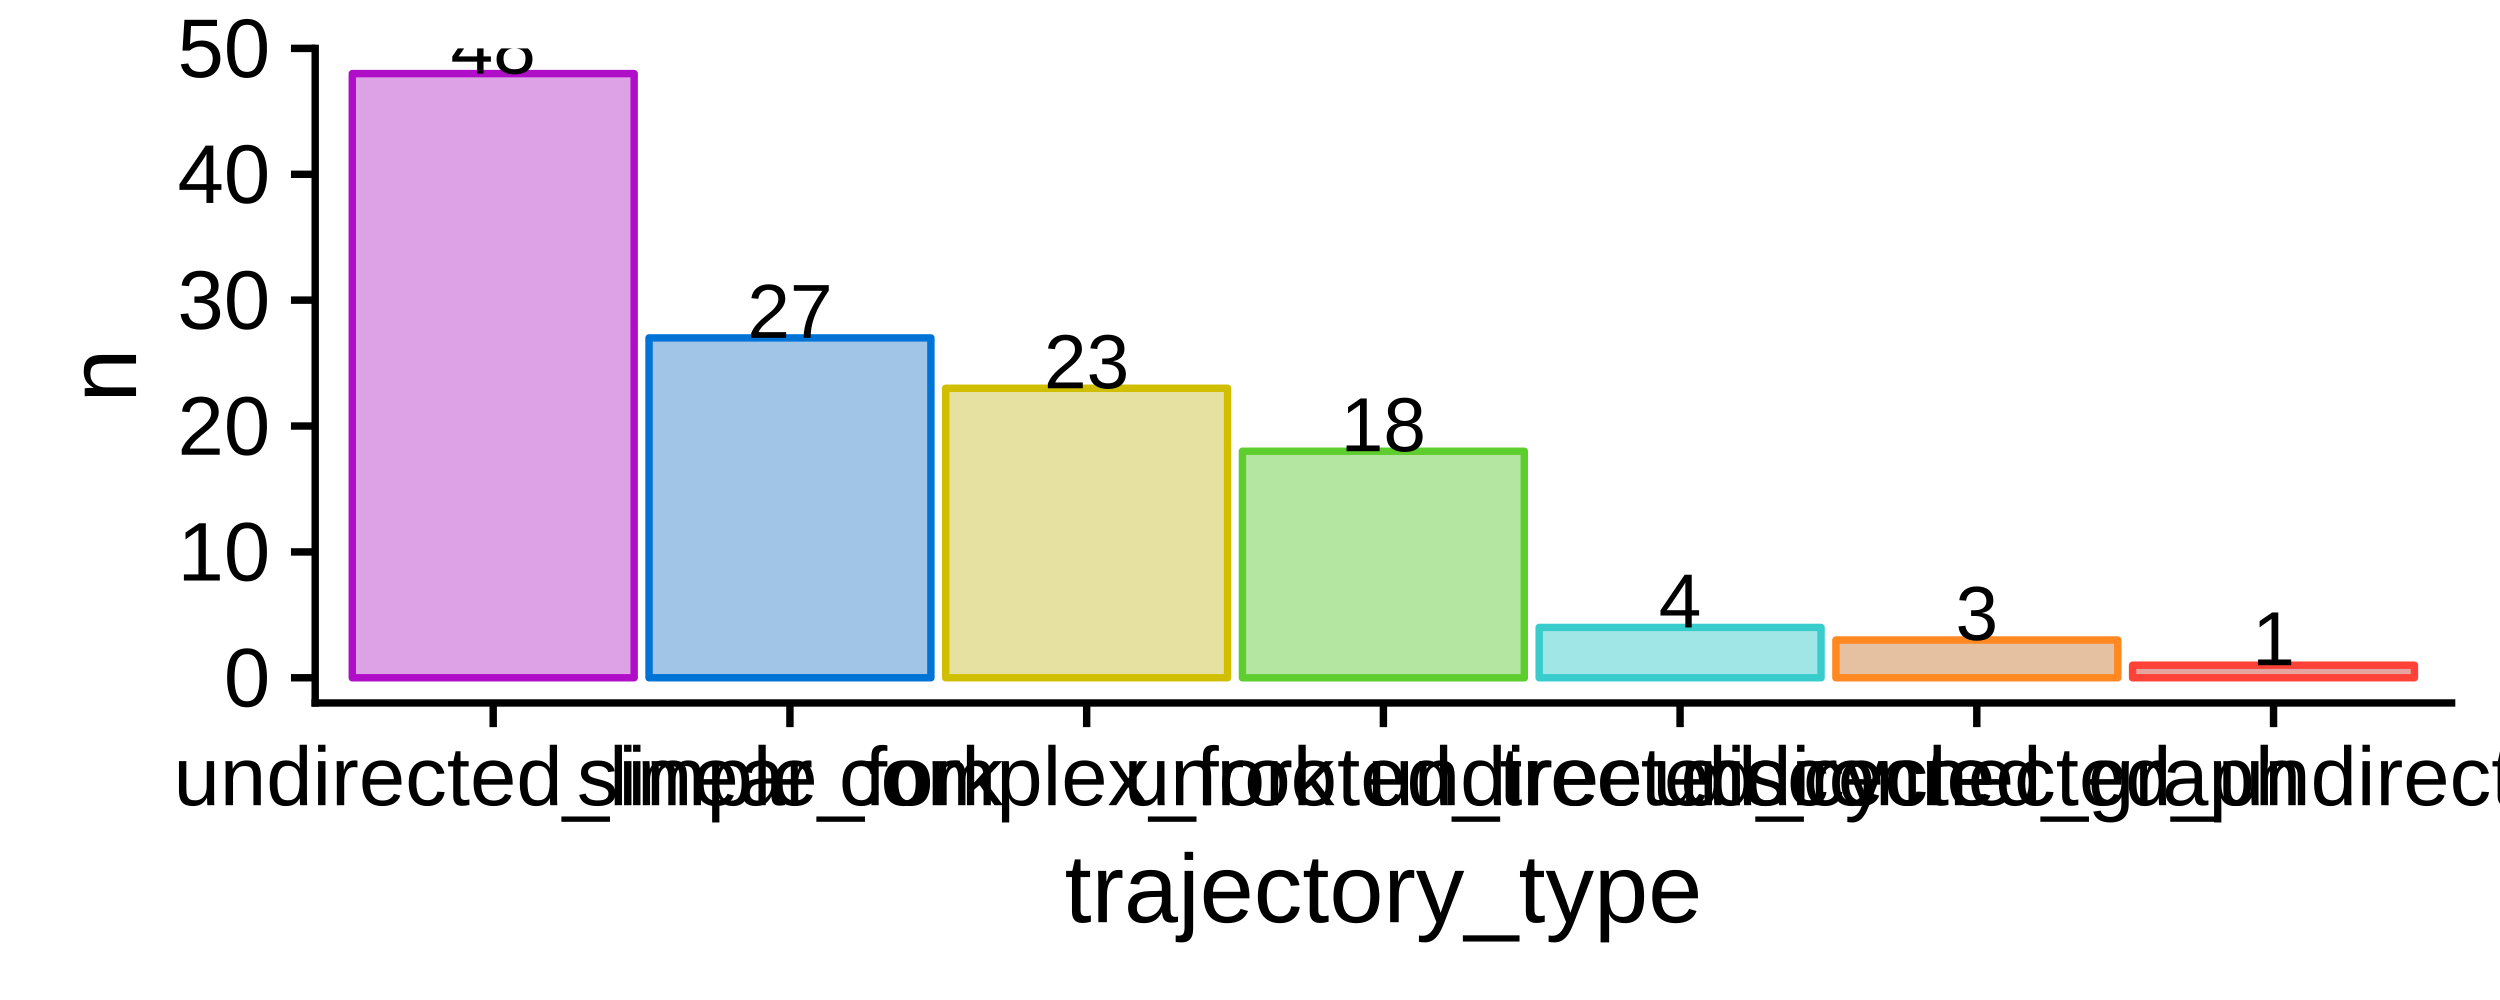
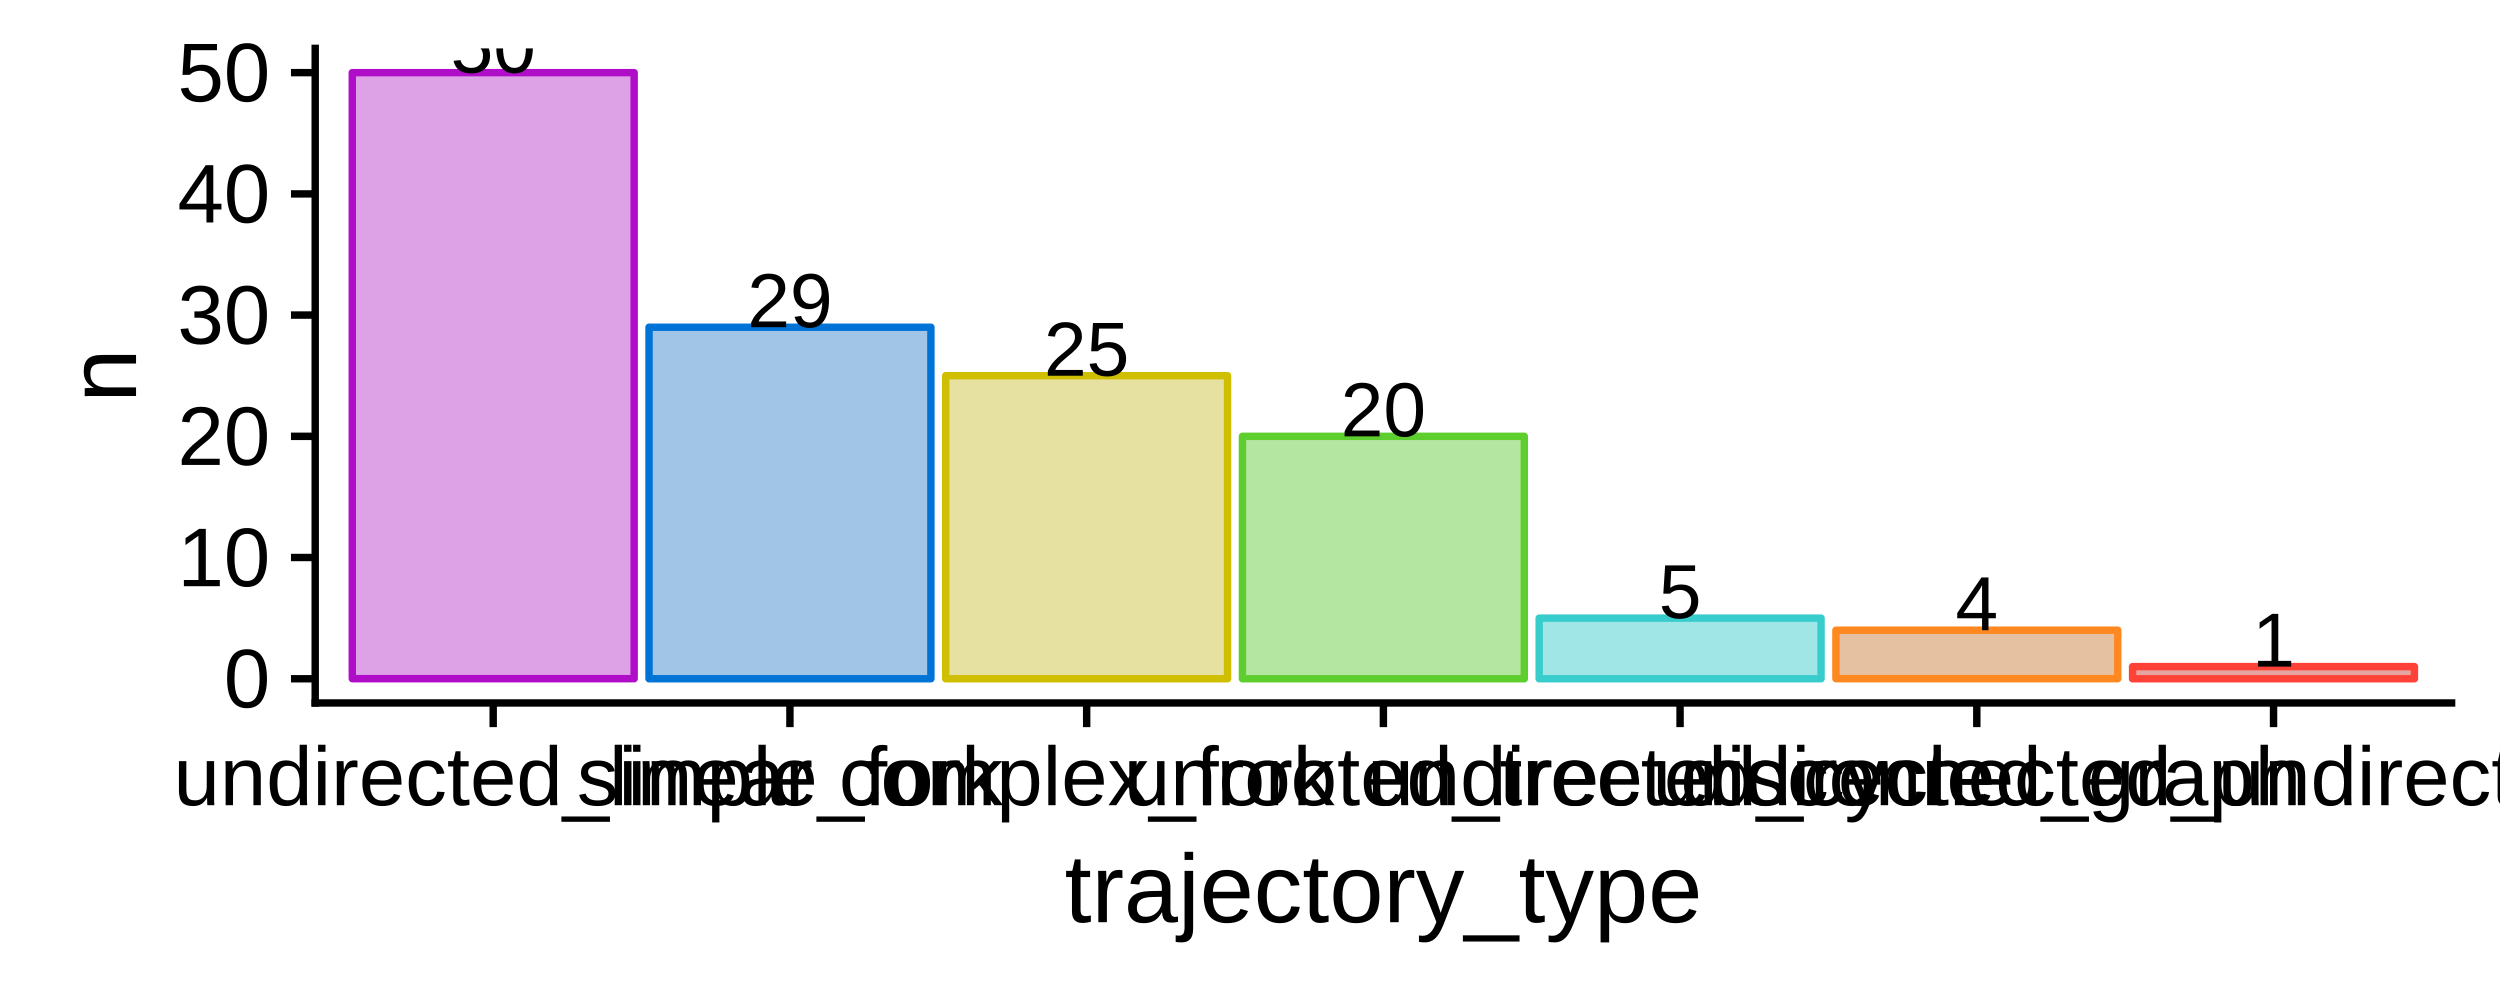
<svg xmlns="http://www.w3.org/2000/svg" viewBox="0 0 360.00 144.00">
  <defs>
    <style type="text/css">
    line, polyline, path, rect, circle {
      fill: none;
      stroke: #000000;
      stroke-linecap: round;
      stroke-linejoin: round;
      stroke-miterlimit: 10.00;
    }
  </style>
  </defs>
  <rect width="100%" height="100%" style="stroke: none; fill: #FFFFFF;" />
  <defs>
    <clipPath id="cpNDUuMzg2NnwzNTMuMDI2fDEwMS4yMjd8Ni45NzM4NQ==">
      <rect x="45.39" y="6.97" width="307.64" height="94.25" />
    </clipPath>
  </defs>
-   <rect x="50.73" y="10.60" width="40.59" height="87.00" style="stroke-width: 1.07; stroke: #AF0DC7; stroke-linecap: butt; fill: #DDA1E6;" clip-path="url(#cpNDUuMzg2NnwzNTMuMDI2fDEwMS4yMjd8Ni45NzM4NQ==)" />
-   <rect x="93.46" y="48.66" width="40.59" height="48.94" style="stroke-width: 1.07; stroke: #0073D7; stroke-linecap: butt; fill: #A1C5E6;" clip-path="url(#cpNDUuMzg2NnwzNTMuMDI2fDEwMS4yMjd8Ni45NzM4NQ==)" />
-   <rect x="136.18" y="55.91" width="40.59" height="41.69" style="stroke-width: 1.07; stroke: #CFBF00; stroke-linecap: butt; fill: #E6E0A1;" clip-path="url(#cpNDUuMzg2NnwzNTMuMDI2fDEwMS4yMjd8Ni45NzM4NQ==)" />
-   <rect x="178.91" y="64.98" width="40.59" height="32.63" style="stroke-width: 1.07; stroke: #5ECD2E; stroke-linecap: butt; fill: #B5E6A1;" clip-path="url(#cpNDUuMzg2NnwzNTMuMDI2fDEwMS4yMjd8Ni45NzM4NQ==)" />
-   <rect x="221.64" y="90.35" width="40.59" height="7.25" style="stroke-width: 1.07; stroke: #39CCCC; stroke-linecap: butt; fill: #A1E6E6;" clip-path="url(#cpNDUuMzg2NnwzNTMuMDI2fDEwMS4yMjd8Ni45NzM4NQ==)" />
-   <rect x="264.37" y="92.16" width="40.59" height="5.44" style="stroke-width: 1.07; stroke: #FF8821; stroke-linecap: butt; fill: #E6C1A1;" clip-path="url(#cpNDUuMzg2NnwzNTMuMDI2fDEwMS4yMjd8Ni45NzM4NQ==)" />
-   <rect x="307.09" y="95.79" width="40.59" height="1.81" style="stroke-width: 1.07; stroke: #FF4237; stroke-linecap: butt; fill: #E6A4A1;" clip-path="url(#cpNDUuMzg2NnwzNTMuMDI2fDEwMS4yMjd8Ni45NzM4NQ==)" />
+   <rect x="50.73" y="10.46" width="40.59" height="87.27" style="stroke-width: 1.07; stroke: #AF0DC7; stroke-linecap: butt; fill: #DDA1E6;" clip-path="url(#cpNDUuMzg2NnwzNTMuMDI2fDEwMS4yMjd8Ni45NzM4NQ==)" />
+   <rect x="93.46" y="47.12" width="40.59" height="50.62" style="stroke-width: 1.07; stroke: #0073D7; stroke-linecap: butt; fill: #A1C5E6;" clip-path="url(#cpNDUuMzg2NnwzNTMuMDI2fDEwMS4yMjd8Ni45NzM4NQ==)" />
+   <rect x="136.18" y="54.10" width="40.59" height="43.64" style="stroke-width: 1.07; stroke: #CFBF00; stroke-linecap: butt; fill: #E6E0A1;" clip-path="url(#cpNDUuMzg2NnwzNTMuMDI2fDEwMS4yMjd8Ni45NzM4NQ==)" />
+   <rect x="178.91" y="62.83" width="40.59" height="34.91" style="stroke-width: 1.07; stroke: #5ECD2E; stroke-linecap: butt; fill: #B5E6A1;" clip-path="url(#cpNDUuMzg2NnwzNTMuMDI2fDEwMS4yMjd8Ni45NzM4NQ==)" />
+   <rect x="221.64" y="89.01" width="40.59" height="8.73" style="stroke-width: 1.07; stroke: #39CCCC; stroke-linecap: butt; fill: #A1E6E6;" clip-path="url(#cpNDUuMzg2NnwzNTMuMDI2fDEwMS4yMjd8Ni45NzM4NQ==)" />
+   <rect x="264.37" y="90.75" width="40.59" height="6.98" style="stroke-width: 1.07; stroke: #FF8821; stroke-linecap: butt; fill: #E6C1A1;" clip-path="url(#cpNDUuMzg2NnwzNTMuMDI2fDEwMS4yMjd8Ni45NzM4NQ==)" />
+   <rect x="307.09" y="95.99" width="40.59" height="1.75" style="stroke-width: 1.07; stroke: #FF4237; stroke-linecap: butt; fill: #E6A4A1;" clip-path="url(#cpNDUuMzg2NnwzNTMuMDI2fDEwMS4yMjd8Ni45NzM4NQ==)" />
  <g clip-path="url(#cpNDUuMzg2NnwzNTMuMDI2fDEwMS4yMjd8Ni45NzM4NQ==)">
-     <text x="64.88" y="10.60" style="font-size: 11.04px; font-family: Liberation Sans;" textLength="12.29px" lengthAdjust="spacingAndGlyphs">48</text>
+     <text x="64.88" y="10.46" style="font-size: 11.04px; font-family: Liberation Sans;" textLength="12.29px" lengthAdjust="spacingAndGlyphs">50</text>
  </g>
  <g clip-path="url(#cpNDUuMzg2NnwzNTMuMDI2fDEwMS4yMjd8Ni45NzM4NQ==)">
-     <text x="107.61" y="48.66" style="font-size: 11.04px; font-family: Liberation Sans;" textLength="12.29px" lengthAdjust="spacingAndGlyphs">27</text>
+     <text x="107.61" y="47.12" style="font-size: 11.04px; font-family: Liberation Sans;" textLength="12.29px" lengthAdjust="spacingAndGlyphs">29</text>
  </g>
  <g clip-path="url(#cpNDUuMzg2NnwzNTMuMDI2fDEwMS4yMjd8Ni45NzM4NQ==)">
-     <text x="150.33" y="55.91" style="font-size: 11.04px; font-family: Liberation Sans;" textLength="12.29px" lengthAdjust="spacingAndGlyphs">23</text>
+     <text x="150.33" y="54.10" style="font-size: 11.04px; font-family: Liberation Sans;" textLength="12.29px" lengthAdjust="spacingAndGlyphs">25</text>
  </g>
  <g clip-path="url(#cpNDUuMzg2NnwzNTMuMDI2fDEwMS4yMjd8Ni45NzM4NQ==)">
-     <text x="193.06" y="64.98" style="font-size: 11.04px; font-family: Liberation Sans;" textLength="12.29px" lengthAdjust="spacingAndGlyphs">18</text>
+     <text x="193.06" y="62.83" style="font-size: 11.04px; font-family: Liberation Sans;" textLength="12.29px" lengthAdjust="spacingAndGlyphs">20</text>
  </g>
  <g clip-path="url(#cpNDUuMzg2NnwzNTMuMDI2fDEwMS4yMjd8Ni45NzM4NQ==)">
-     <text x="238.86" y="90.35" style="font-size: 11.04px; font-family: Liberation Sans;" textLength="6.14px" lengthAdjust="spacingAndGlyphs">4</text>
+     <text x="238.86" y="89.01" style="font-size: 11.04px; font-family: Liberation Sans;" textLength="6.14px" lengthAdjust="spacingAndGlyphs">5</text>
  </g>
  <g clip-path="url(#cpNDUuMzg2NnwzNTMuMDI2fDEwMS4yMjd8Ni45NzM4NQ==)">
-     <text x="281.59" y="92.16" style="font-size: 11.04px; font-family: Liberation Sans;" textLength="6.14px" lengthAdjust="spacingAndGlyphs">3</text>
+     <text x="281.59" y="90.75" style="font-size: 11.04px; font-family: Liberation Sans;" textLength="6.14px" lengthAdjust="spacingAndGlyphs">4</text>
  </g>
  <g clip-path="url(#cpNDUuMzg2NnwzNTMuMDI2fDEwMS4yMjd8Ni45NzM4NQ==)">
-     <text x="324.32" y="95.79" style="font-size: 11.04px; font-family: Liberation Sans;" textLength="6.14px" lengthAdjust="spacingAndGlyphs">1</text>
+     <text x="324.32" y="95.99" style="font-size: 11.04px; font-family: Liberation Sans;" textLength="6.14px" lengthAdjust="spacingAndGlyphs">1</text>
  </g>
  <defs>
    <clipPath id="cpMHwzNjB8MTQ0fDA=">
      <rect x="0.00" y="0.00" width="360.00" height="144.00" />
    </clipPath>
  </defs>
  <polyline points="45.39,101.23 45.39,6.97 " style="stroke-width: 1.07; stroke-linecap: square;" clip-path="url(#cpMHwzNjB8MTQ0fDA=)" />
  <g clip-path="url(#cpMHwzNjB8MTQ0fDA=)">
-     <text x="32.24" y="101.73" style="font-size: 12.00px; font-family: Liberation Sans;" textLength="6.67px" lengthAdjust="spacingAndGlyphs">0</text>
+     <text x="32.24" y="101.86" style="font-size: 12.00px; font-family: Liberation Sans;" textLength="6.67px" lengthAdjust="spacingAndGlyphs">0</text>
  </g>
  <g clip-path="url(#cpMHwzNjB8MTQ0fDA=)">
-     <text x="25.56" y="83.60" style="font-size: 12.00px; font-family: Liberation Sans;" textLength="13.35px" lengthAdjust="spacingAndGlyphs">10</text>
+     <text x="25.56" y="84.41" style="font-size: 12.00px; font-family: Liberation Sans;" textLength="13.35px" lengthAdjust="spacingAndGlyphs">10</text>
  </g>
  <g clip-path="url(#cpMHwzNjB8MTQ0fDA=)">
-     <text x="25.56" y="65.48" style="font-size: 12.00px; font-family: Liberation Sans;" textLength="13.35px" lengthAdjust="spacingAndGlyphs">20</text>
+     <text x="25.56" y="66.95" style="font-size: 12.00px; font-family: Liberation Sans;" textLength="13.35px" lengthAdjust="spacingAndGlyphs">20</text>
  </g>
  <g clip-path="url(#cpMHwzNjB8MTQ0fDA=)">
-     <text x="25.56" y="47.35" style="font-size: 12.00px; font-family: Liberation Sans;" textLength="13.35px" lengthAdjust="spacingAndGlyphs">30</text>
+     <text x="25.56" y="49.50" style="font-size: 12.00px; font-family: Liberation Sans;" textLength="13.35px" lengthAdjust="spacingAndGlyphs">30</text>
  </g>
  <g clip-path="url(#cpMHwzNjB8MTQ0fDA=)">
-     <text x="25.56" y="29.22" style="font-size: 12.00px; font-family: Liberation Sans;" textLength="13.35px" lengthAdjust="spacingAndGlyphs">40</text>
+     <text x="25.56" y="32.04" style="font-size: 12.00px; font-family: Liberation Sans;" textLength="13.35px" lengthAdjust="spacingAndGlyphs">40</text>
  </g>
  <g clip-path="url(#cpMHwzNjB8MTQ0fDA=)">
-     <text x="25.56" y="11.10" style="font-size: 12.00px; font-family: Liberation Sans;" textLength="13.35px" lengthAdjust="spacingAndGlyphs">50</text>
+     <text x="25.56" y="14.59" style="font-size: 12.00px; font-family: Liberation Sans;" textLength="13.35px" lengthAdjust="spacingAndGlyphs">50</text>
  </g>
-   <polyline points="41.90,97.60 45.39,97.60 " style="stroke-width: 1.07; stroke-linecap: butt;" clip-path="url(#cpMHwzNjB8MTQ0fDA=)" />
-   <polyline points="41.90,79.48 45.39,79.48 " style="stroke-width: 1.07; stroke-linecap: butt;" clip-path="url(#cpMHwzNjB8MTQ0fDA=)" />
-   <polyline points="41.90,61.35 45.39,61.35 " style="stroke-width: 1.07; stroke-linecap: butt;" clip-path="url(#cpMHwzNjB8MTQ0fDA=)" />
-   <polyline points="41.90,43.22 45.39,43.22 " style="stroke-width: 1.07; stroke-linecap: butt;" clip-path="url(#cpMHwzNjB8MTQ0fDA=)" />
-   <polyline points="41.90,25.10 45.39,25.10 " style="stroke-width: 1.07; stroke-linecap: butt;" clip-path="url(#cpMHwzNjB8MTQ0fDA=)" />
-   <polyline points="41.90,6.97 45.39,6.97 " style="stroke-width: 1.07; stroke-linecap: butt;" clip-path="url(#cpMHwzNjB8MTQ0fDA=)" />
+   <polyline points="41.90,97.74 45.39,97.74 " style="stroke-width: 1.07; stroke-linecap: butt;" clip-path="url(#cpMHwzNjB8MTQ0fDA=)" />
+   <polyline points="41.90,80.28 45.39,80.28 " style="stroke-width: 1.07; stroke-linecap: butt;" clip-path="url(#cpMHwzNjB8MTQ0fDA=)" />
+   <polyline points="41.90,62.83 45.39,62.83 " style="stroke-width: 1.07; stroke-linecap: butt;" clip-path="url(#cpMHwzNjB8MTQ0fDA=)" />
+   <polyline points="41.90,45.37 45.39,45.37 " style="stroke-width: 1.07; stroke-linecap: butt;" clip-path="url(#cpMHwzNjB8MTQ0fDA=)" />
+   <polyline points="41.90,27.92 45.39,27.92 " style="stroke-width: 1.07; stroke-linecap: butt;" clip-path="url(#cpMHwzNjB8MTQ0fDA=)" />
+   <polyline points="41.90,10.46 45.39,10.46 " style="stroke-width: 1.07; stroke-linecap: butt;" clip-path="url(#cpMHwzNjB8MTQ0fDA=)" />
  <polyline points="45.39,101.23 353.03,101.23 " style="stroke-width: 1.07; stroke-linecap: square;" clip-path="url(#cpMHwzNjB8MTQ0fDA=)" />
  <polyline points="71.02,104.71 71.02,101.23 " style="stroke-width: 1.07; stroke-linecap: butt;" clip-path="url(#cpMHwzNjB8MTQ0fDA=)" />
  <polyline points="113.75,104.71 113.75,101.23 " style="stroke-width: 1.07; stroke-linecap: butt;" clip-path="url(#cpMHwzNjB8MTQ0fDA=)" />
  <polyline points="156.48,104.71 156.48,101.23 " style="stroke-width: 1.07; stroke-linecap: butt;" clip-path="url(#cpMHwzNjB8MTQ0fDA=)" />
  <polyline points="199.21,104.71 199.21,101.23 " style="stroke-width: 1.07; stroke-linecap: butt;" clip-path="url(#cpMHwzNjB8MTQ0fDA=)" />
  <polyline points="241.93,104.71 241.93,101.23 " style="stroke-width: 1.07; stroke-linecap: butt;" clip-path="url(#cpMHwzNjB8MTQ0fDA=)" />
  <polyline points="284.66,104.71 284.66,101.23 " style="stroke-width: 1.07; stroke-linecap: butt;" clip-path="url(#cpMHwzNjB8MTQ0fDA=)" />
  <polyline points="327.39,104.71 327.39,101.23 " style="stroke-width: 1.07; stroke-linecap: butt;" clip-path="url(#cpMHwzNjB8MTQ0fDA=)" />
  <g clip-path="url(#cpMHwzNjB8MTQ0fDA=)">
    <text x="24.99" y="115.95" style="font-size: 12.00px; font-family: Liberation Sans;" textLength="92.06px" lengthAdjust="spacingAndGlyphs">undirected_linear</text>
  </g>
  <g clip-path="url(#cpMHwzNjB8MTQ0fDA=)">
    <text x="83.07" y="115.95" style="font-size: 12.00px; font-family: Liberation Sans;" textLength="61.35px" lengthAdjust="spacingAndGlyphs">simple_fork</text>
  </g>
  <g clip-path="url(#cpMHwzNjB8MTQ0fDA=)">
    <text x="120.80" y="115.95" style="font-size: 12.00px; font-family: Liberation Sans;" textLength="71.36px" lengthAdjust="spacingAndGlyphs">complex_fork</text>
  </g>
  <g clip-path="url(#cpMHwzNjB8MTQ0fDA=)">
    <text x="161.84" y="115.95" style="font-size: 12.00px; font-family: Liberation Sans;" textLength="74.72px" lengthAdjust="spacingAndGlyphs">unrooted_tree</text>
  </g>
  <g clip-path="url(#cpMHwzNjB8MTQ0fDA=)">
    <text x="196.91" y="115.95" style="font-size: 12.00px; font-family: Liberation Sans;" textLength="90.05px" lengthAdjust="spacingAndGlyphs">undirected_cycle</text>
  </g>
  <g clip-path="url(#cpMHwzNjB8MTQ0fDA=)">
    <text x="237.96" y="115.95" style="font-size: 12.00px; font-family: Liberation Sans;" textLength="93.40px" lengthAdjust="spacingAndGlyphs">undirected_graph</text>
  </g>
  <g clip-path="url(#cpMHwzNjB8MTQ0fDA=)">
    <text x="241.99" y="115.95" style="font-size: 12.00px; font-family: Liberation Sans;" textLength="170.79px" lengthAdjust="spacingAndGlyphs">disconnected_undirected_graph</text>
  </g>
  <g clip-path="url(#cpMHwzNjB8MTQ0fDA=)">
    <text x="153.30" y="132.80" style="font-size: 14.00px; font-family: Liberation Sans;" textLength="91.82px" lengthAdjust="spacingAndGlyphs">trajectory_type</text>
  </g>
  <g clip-path="url(#cpMHwzNjB8MTQ0fDA=)">
    <text transform="translate(19.59,57.99) rotate(-90)" style="font-size: 14.00px; font-family: Liberation Sans;" textLength="7.79px" lengthAdjust="spacingAndGlyphs">n</text>
  </g>
</svg>
